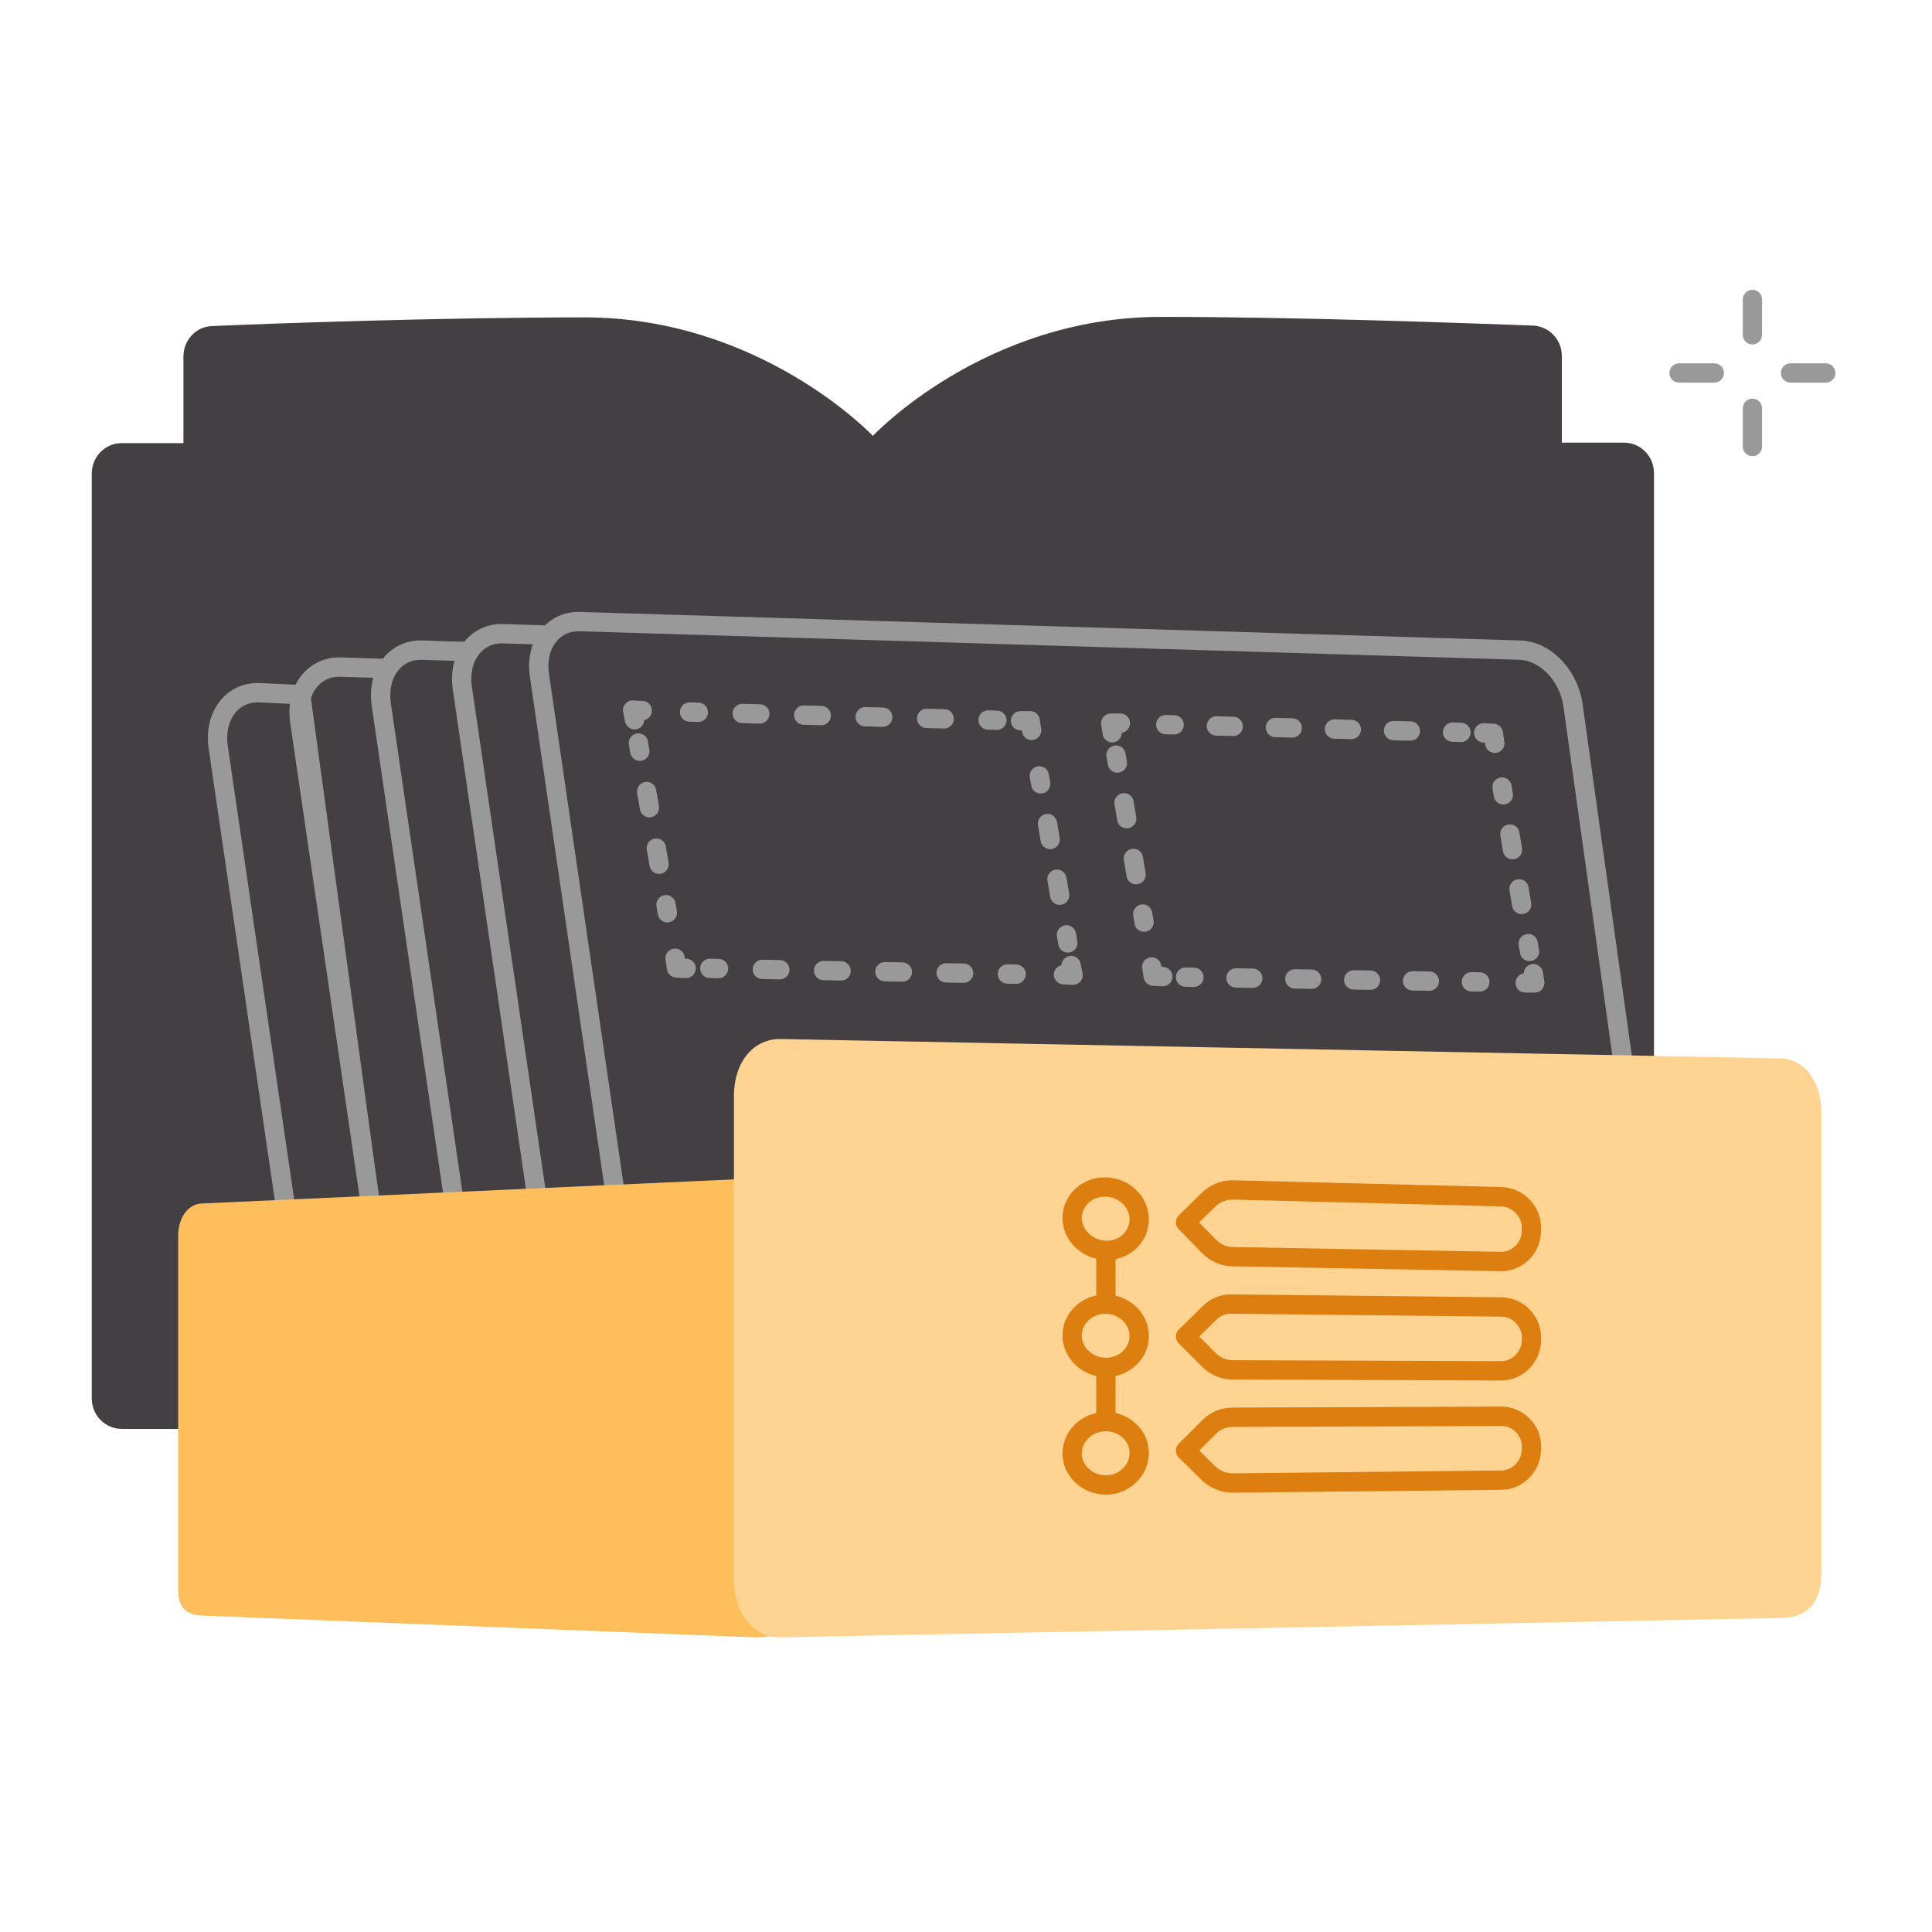
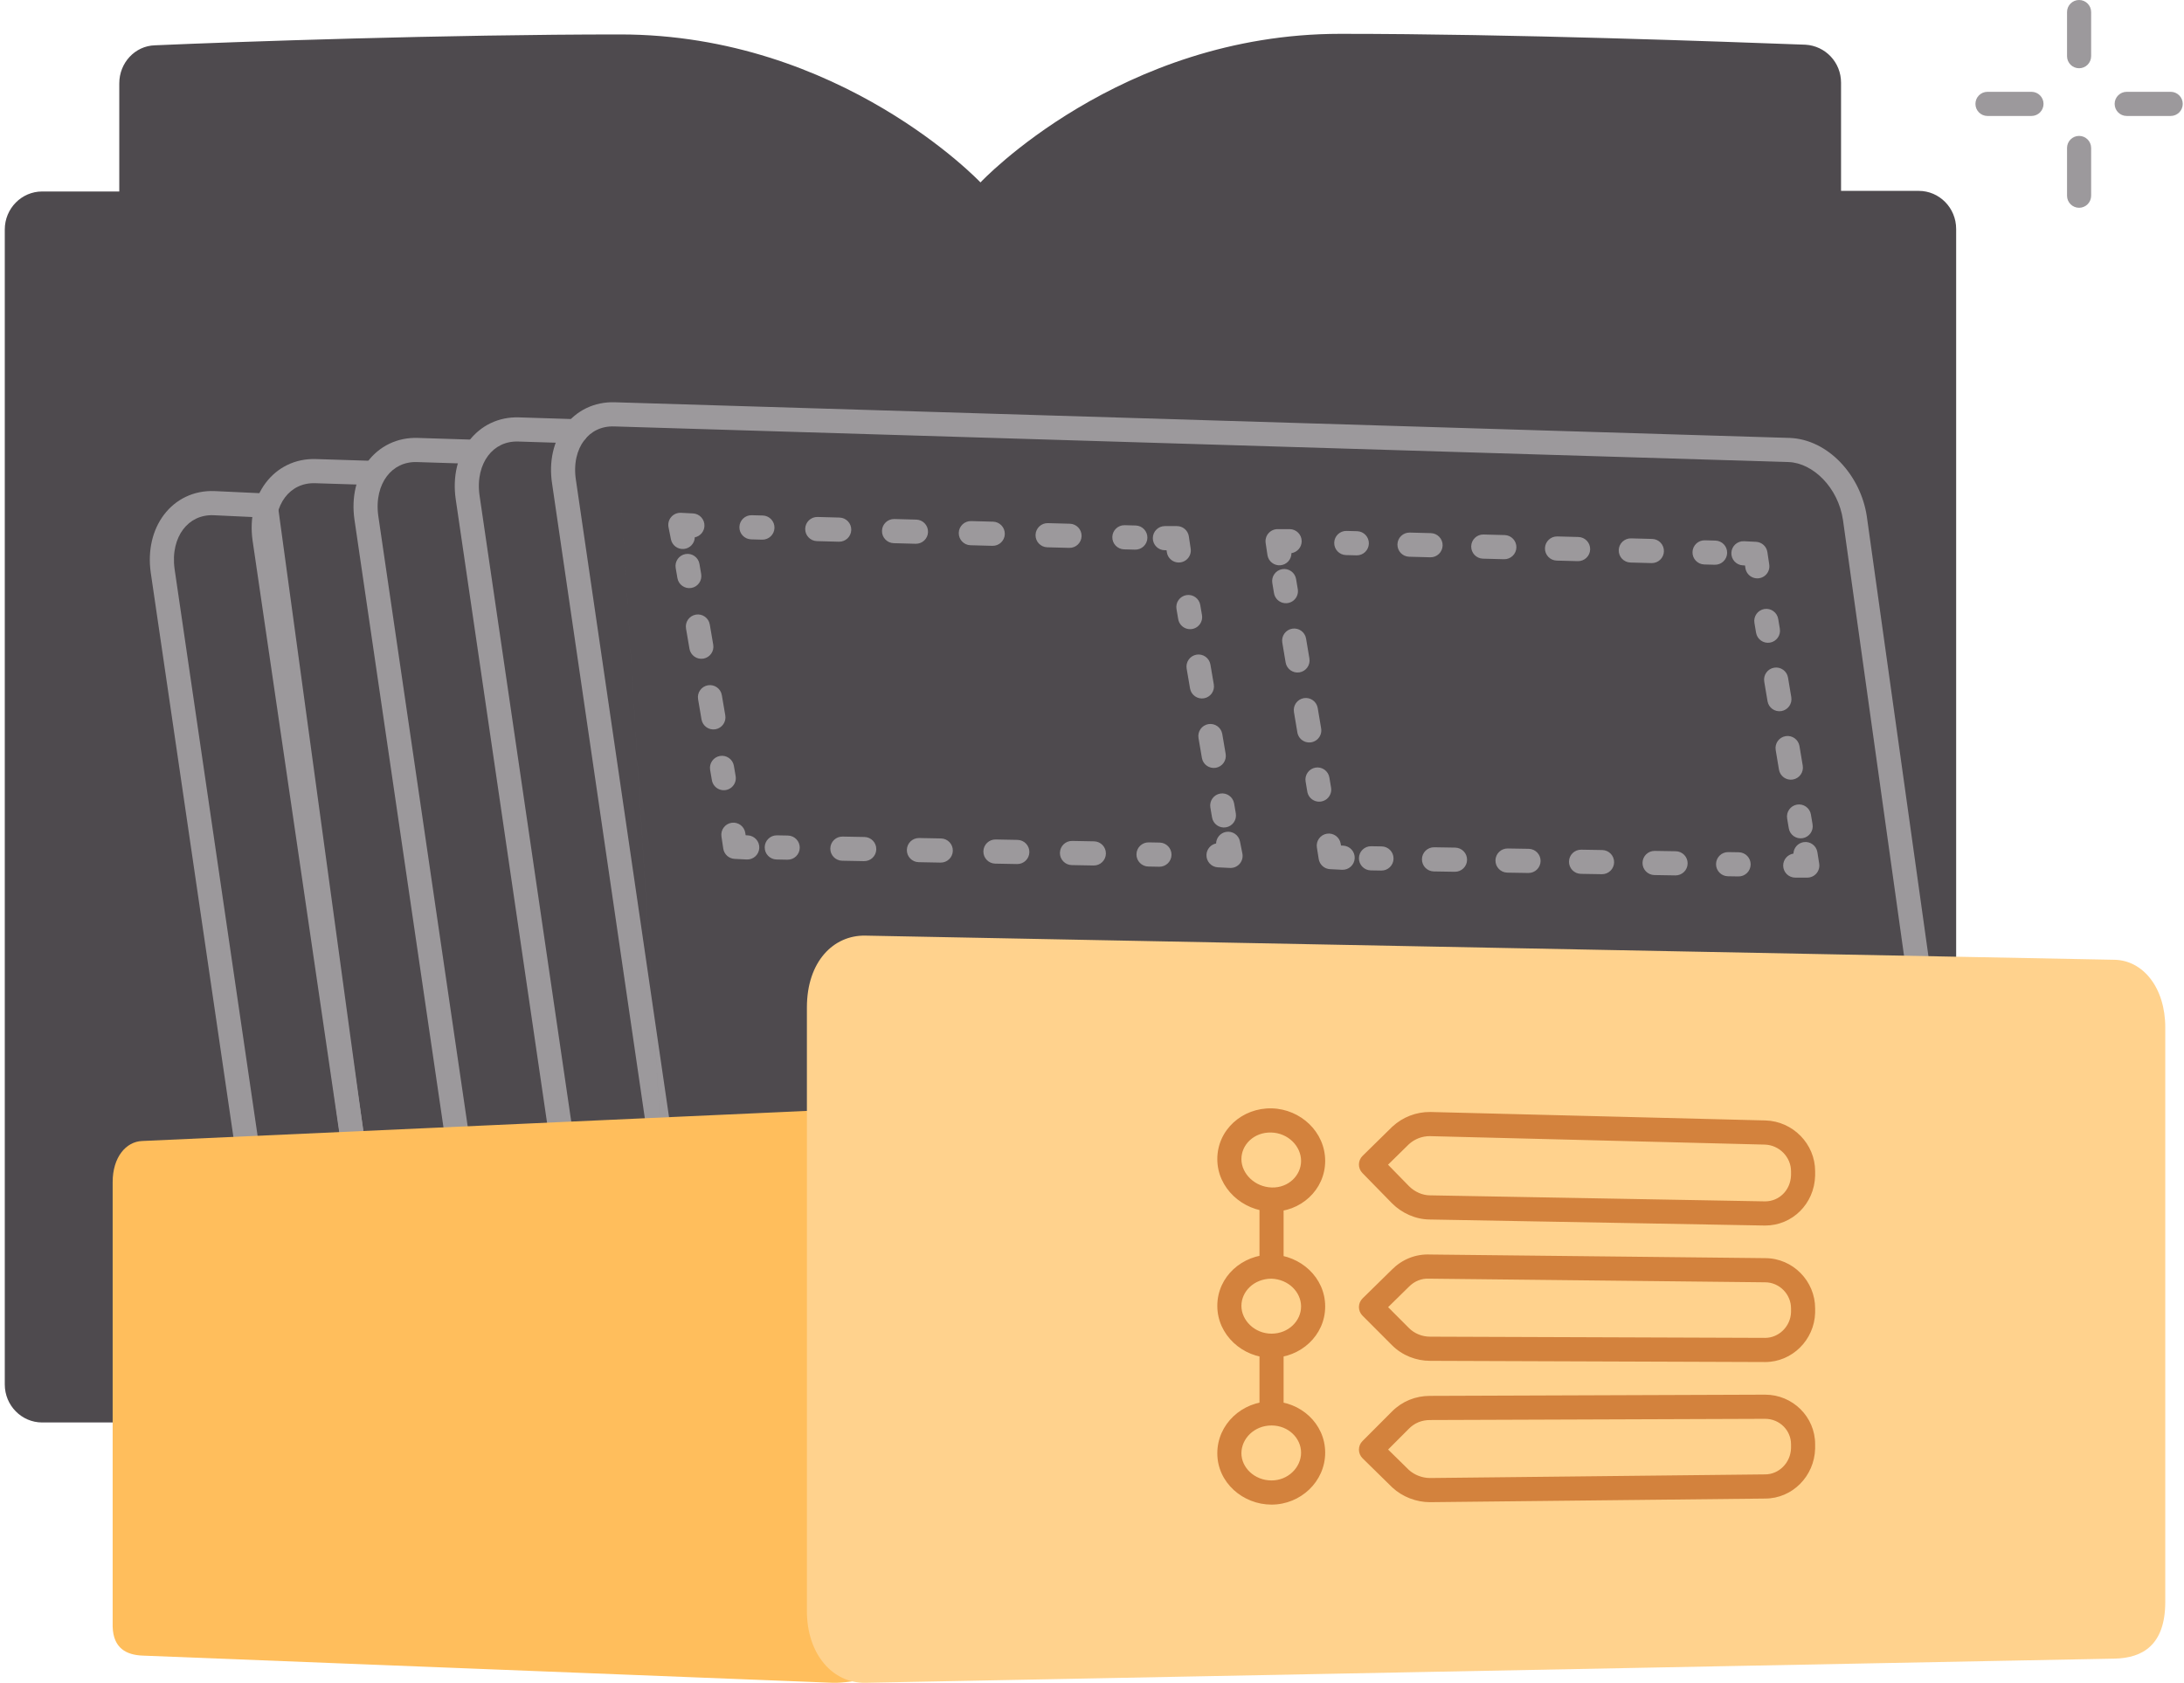
- <svg xmlns="http://www.w3.org/2000/svg" width="400" height="400" fill="none" viewBox="0 0 400 400">
-   <path fill="#433F43" d="M323.363 91.646V73.721c0-3.405-2.597-6.109-5.894-6.31-13.685-.5-48.346-1.802-77.114-1.802-36.56 0-59.634 24.635-59.634 24.635S157.546 65.71 120.987 65.71c-28.668 0-63.43 1.201-77.115 1.802-3.296.1-5.893 2.904-5.893 6.309v17.925H25.193c-3.396 0-6.193 2.804-6.193 6.31v191.47c0 3.505 2.797 6.309 6.193 6.309H336.25c3.396 0 6.193-2.804 6.193-6.309V97.956c0-3.506-2.797-6.31-6.193-6.31z" />
-   <path fill="#999" fill-rule="evenodd" d="M104.272 129.199h.005l9.481.3a2 2 0 0 1 1.934 2.065 2 2 0 0 1-2.06 1.939l-9.498-.301c-2.137-.076-3.868.822-5.018 2.339-1.168 1.542-1.808 3.839-1.424 6.591l.001.005 19.778 135.087c.785 5.514 5.391 9.697 9.809 9.697a2 2 0 0 1 1.998 2.002 2 2 0 0 1-1.998 2.003c-6.768 0-12.75-6.029-13.764-13.131l-.001-.005-19.779-135.095c-.512-3.654.295-7.064 2.198-9.576 1.922-2.537 4.883-4.043 8.338-3.92" clip-rule="evenodd" />
-   <path fill="#999" fill-rule="evenodd" d="M87.491 132.606h.005l9.48.3a2 2 0 0 1 1.935 2.065 2 2 0 0 1-2.06 1.939l-9.498-.301c-2.137-.077-3.868.821-5.018 2.339-1.168 1.542-1.808 3.838-1.424 6.59l.001.006 19.778 135.087c.785 5.513 5.391 9.696 9.809 9.696a2 2 0 0 1 1.998 2.003 2 2 0 0 1-1.998 2.003c-6.768 0-12.75-6.029-13.764-13.131v-.005l-19.78-135.095c-.512-3.654.295-7.064 2.198-9.576 1.922-2.538 4.883-4.043 8.338-3.92" clip-rule="evenodd" />
-   <path fill="#999" fill-rule="evenodd" d="m70.61 136.11.004.001 9.48.3a2 2 0 0 1 1.935 2.065 2 2 0 0 1-2.06 1.938l-9.498-.3c-2.137-.077-3.868.821-5.018 2.339-1.168 1.542-1.809 3.838-1.424 6.59l.001.006 19.778 135.087c.785 5.513 5.39 9.696 9.809 9.696a2 2 0 0 1 1.998 2.003 2 2 0 0 1-1.998 2.003c-6.768 0-12.75-6.029-13.764-13.132v-.004l-19.78-135.095c-.512-3.654.295-7.064 2.198-9.577 1.922-2.537 4.883-4.042 8.338-3.92" clip-rule="evenodd" />
-   <path fill="#999" fill-rule="evenodd" d="m120.154 126.695.005.001 194.674 5.908h.016c6.396.247 11.787 6.223 12.788 13.025l.002.014 18.077 129.064.002.012c1.014 6.818-2.989 13.203-9.669 13.203H143.063c-6.671 0-12.65-6.031-13.664-13.029m-.001-.002-19.674-134.669-.002-.01c-.568-3.656.211-7.072 2.103-9.59 1.911-2.544 4.876-4.049 8.329-3.927m-5.138 6.336c-1.153 1.535-1.773 3.824-1.345 6.573l.003.019 19.678 134.69.001.003c.784 5.419 5.393 9.6 9.71 9.6h192.986c3.504 0 6.493-3.421 5.716-8.615l-.003-.019-18.078-129.068-.001-.006c-.799-5.409-4.991-9.442-8.98-9.601h-.007l-194.668-5.908h-.011c-2.139-.077-3.866.822-5.001 2.332M45.39 145.336c1.923-2.538 4.886-4.043 8.343-3.92l.022.001 8.59.401a2 2 0 0 1 1.897 1.816l21.476 157.323a2.006 2.006 0 0 1-1.99 2.187c-6.768 0-19.742-6.03-20.756-13.132v-.004l-19.78-135.095c-.512-3.655.296-7.064 2.198-9.577m1.759 9.013v.006l19.778 135.086c.654 4.588 10.944 8.255 14.58 9.357l-21.084-153.06-6.843-.319c-2.132-.073-3.86.824-5.007 2.339-1.168 1.543-1.81 3.839-1.424 6.591" clip-rule="evenodd" />
-   <path fill="#999" fill-rule="evenodd" d="M238.146 198.22a2 2 0 0 1 2.285 1.666l.046.296.378.018a2 2 0 0 1 1.895 2.101 2 2 0 0 1-2.095 1.9l-1.998-.1a2 2 0 0 1-1.873-1.688l-.3-1.903a2 2 0 0 1 1.662-2.29m-7.412-43.859a2 2 0 0 1 2.301 1.643l.276 1.645a1.997 1.997 0 1 1-3.94.664l-.276-1.645a2 2 0 0 1 1.639-2.307m1.655 9.871a2 2 0 0 1 2.302 1.643l.551 3.291a2 2 0 0 1-1.638 2.307 2 2 0 0 1-2.302-1.643l-.552-3.291a2 2 0 0 1 1.639-2.307m1.932 11.516a2 2 0 0 1 2.301 1.643l.552 3.291a2 2 0 1 1-3.941.664l-.551-3.29a2.003 2.003 0 0 1 1.639-2.308m1.931 11.517a1.997 1.997 0 0 1 2.301 1.643l.276 1.645a1.998 1.998 0 1 1-3.94.664l-.276-1.645a2 2 0 0 1 1.639-2.307m-7.799-38.844a2 2 0 0 1 1.514-.695h1.997a2 2 0 0 1 1.998 2.002 2 2 0 0 1-1.698 1.981 1.998 1.998 0 0 1-3.973.319l-.3-2.002a2 2 0 0 1 .462-1.605m10.903 1.552a2 2 0 0 1 2.049-1.95l1.747.046a2 2 0 0 1 1.945 2.055 2 2 0 0 1-2.049 1.949l-1.747-.045a2 2 0 0 1-1.945-2.055m10.48.275a2 2 0 0 1 2.049-1.95l3.494.092a2 2 0 0 1 1.944 2.054 2 2 0 0 1-2.049 1.95l-3.493-.092a2 2 0 0 1-1.945-2.054m12.226.32a2 2 0 0 1 2.05-1.949l3.493.091a2 2 0 0 1 1.945 2.055 2 2 0 0 1-2.049 1.949l-3.494-.091a2 2 0 0 1-1.945-2.055m12.227.321a2 2 0 0 1 2.049-1.95l3.493.092a2 2 0 0 1 1.945 2.054 2 2 0 0 1-2.049 1.95l-3.493-.092a2 2 0 0 1-1.945-2.054m12.226.32a2 2 0 0 1 2.05-1.95l3.493.092a2 2 0 0 1 1.945 2.054 2 2 0 0 1-2.049 1.95l-3.494-.091a2 2 0 0 1-1.945-2.055m12.227.321a2 2 0 0 1 2.049-1.95l1.747.046a2 2 0 0 1 1.945 2.054 2 2 0 0 1-2.05 1.95l-1.746-.046a2 2 0 0 1-1.945-2.054m6.443.101a2 2 0 0 1 2.095-1.9l1.998.1a2 2 0 0 1 1.876 1.703l.3 2.003a1.999 1.999 0 1 1-3.952.594l-.057-.381-.364-.019a2 2 0 0 1-1.896-2.1m5.461 9.339a2 2 0 0 1 2.301 1.644l.271 1.622a2 2 0 0 1-1.64 2.306 2 2 0 0 1-2.301-1.644l-.271-1.621a2.003 2.003 0 0 1 1.64-2.307m1.627 9.728a2 2 0 0 1 2.301 1.644l.542 3.243a2.003 2.003 0 0 1-1.64 2.307 2 2 0 0 1-2.301-1.645l-.542-3.242a2.003 2.003 0 0 1 1.64-2.307m1.898 11.35a2 2 0 0 1 2.301 1.644l.542 3.242a2.003 2.003 0 0 1-1.64 2.307 2 2 0 0 1-2.301-1.644l-.542-3.243a2 2 0 0 1 1.64-2.306m1.898 11.349a1.997 1.997 0 0 1 2.3 1.644l.272 1.621a1.998 1.998 0 1 1-3.941.663l-.271-1.622a2 2 0 0 1 1.64-2.306m1.088 6.223a2 2 0 0 1 2.285 1.666l.3 1.903a2.005 2.005 0 0 1-1.973 2.315h-1.998a2 2 0 0 1-1.998-2.003c0-1.004.737-1.836 1.699-1.981a2 2 0 0 1 1.685-1.9m-73.705 2.65a2 2 0 0 1 2.03-1.97l1.741.029a2 2 0 0 1 1.965 2.035 2 2 0 0 1-2.031 1.97l-1.741-.029a2 2 0 0 1-1.964-2.035m10.445.171a2 2 0 0 1 2.031-1.969l3.481.057a2 2 0 0 1 1.965 2.035 2 2 0 0 1-2.03 1.97l-3.482-.057a2 2 0 0 1-1.965-2.036m12.187.201a2 2 0 0 1 2.03-1.97l3.482.057a2 2 0 0 1 1.965 2.036 2 2 0 0 1-2.031 1.969l-3.481-.057a2 2 0 0 1-1.965-2.035m12.186.2a2 2 0 0 1 2.031-1.97l3.481.058a2 2 0 0 1 1.965 2.035 2 2 0 0 1-2.03 1.97l-3.482-.058a2 2 0 0 1-1.965-2.035m12.187.2a2 2 0 0 1 2.03-1.969l3.482.057a2 2 0 0 1 1.965 2.035 2 2 0 0 1-2.031 1.97l-3.481-.057a2 2 0 0 1-1.965-2.036m12.186.201a2 2 0 0 1 2.031-1.97l1.74.028a2 2 0 0 1 1.965 2.036 2 2 0 0 1-2.03 1.97l-1.741-.029a2 2 0 0 1-1.965-2.035m-163.173-6.83a2 2 0 0 1 2.272 1.684l.057.381.364.019a2 2 0 0 1 1.896 2.1 2 2 0 0 1-2.095 1.9l-1.998-.1a2 2 0 0 1-1.876-1.703l-.3-2.003a2.003 2.003 0 0 1 1.68-2.278m-7.633-44.556a2 2 0 0 1 2.306 1.637l.285 1.673a1.998 1.998 0 1 1-3.938.675l-.286-1.673a2.003 2.003 0 0 1 1.633-2.312m1.712 10.043a2 2 0 0 1 2.306 1.636l.571 3.348a2.003 2.003 0 0 1-1.633 2.312 2 2 0 0 1-2.305-1.637l-.571-3.348a2 2 0 0 1 1.632-2.311m1.998 11.716a2 2 0 0 1 2.306 1.637l.571 3.347a1.998 1.998 0 1 1-3.939.675l-.57-3.347a2.003 2.003 0 0 1 1.632-2.312m1.998 11.717a2 2 0 0 1 2.306 1.636l.285 1.674a2.003 2.003 0 0 1-1.632 2.312 2 2 0 0 1-2.306-1.637l-.286-1.674a2 2 0 0 1 1.633-2.311m-8.082-39.62a2 2 0 0 1 1.612-.692l1.998.1a2 2 0 0 1 1.896 2.101 2 2 0 0 1-1.597 1.862 1.998 1.998 0 0 1-3.956.333l-.399-2.003a2 2 0 0 1 .446-1.701m11.302 1.654a2 2 0 0 1 2.051-1.949l1.817.049a2 2 0 0 1 1.944 2.055 2 2 0 0 1-2.05 1.949l-1.818-.049a2 2 0 0 1-1.944-2.055m10.908.292a2 2 0 0 1 2.05-1.949l3.636.097c1.103.03 1.974.95 1.944 2.056a2 2 0 0 1-2.05 1.949l-3.636-.098a2 2 0 0 1-1.944-2.055m12.726.34a2 2 0 0 1 2.05-1.948l3.636.097a2 2 0 0 1 1.944 2.055 2 2 0 0 1-2.05 1.949l-3.636-.097a2 2 0 0 1-1.944-2.056m12.726.341a2 2 0 0 1 2.05-1.949l3.636.097c1.103.03 1.973.95 1.944 2.056a2 2 0 0 1-2.05 1.949l-3.636-.098a2 2 0 0 1-1.944-2.055m12.726.34a2 2 0 0 1 2.05-1.949l3.636.098a2 2 0 0 1 1.944 2.055 2 2 0 0 1-2.051 1.949l-3.635-.097a2 2 0 0 1-1.944-2.056m12.726.341a2 2 0 0 1 2.05-1.949l1.818.049a2 2 0 0 1 1.944 2.055 2 2 0 0 1-2.051 1.949l-1.818-.049a2 2 0 0 1-1.943-2.055m6.712.204a2 2 0 0 1 1.998-2.003h1.998c.989 0 1.829.725 1.975 1.705l.3 2.003a2 2 0 0 1-1.679 2.278 2 2 0 0 1-2.272-1.684l-.045-.297h-.277a2 2 0 0 1-1.998-2.002m5.557 9.443a2 2 0 0 1 2.306 1.637l.28 1.645a2.003 2.003 0 0 1-1.632 2.312 2 2 0 0 1-2.306-1.637l-.281-1.645a2.003 2.003 0 0 1 1.633-2.312m1.684 9.871a2 2 0 0 1 2.305 1.637l.562 3.29a2.003 2.003 0 0 1-1.633 2.312 2 2 0 0 1-2.306-1.637l-.561-3.29a2.003 2.003 0 0 1 1.633-2.312m1.964 11.517a2 2 0 0 1 2.306 1.636l.561 3.29a1.998 1.998 0 1 1-3.938.676l-.561-3.291a2 2 0 0 1 1.632-2.311m1.965 11.516a1.997 1.997 0 0 1 2.305 1.636l.281 1.646a1.998 1.998 0 1 1-3.938.675l-.281-1.645a2 2 0 0 1 1.633-2.312m.924 6.36a2 2 0 0 1 2.351 1.571l.4 2.003a2 2 0 0 1-.447 1.701 2 2 0 0 1-1.612.692l-1.998-.1a2.004 2.004 0 0 1-.299-3.963 2 2 0 0 1 1.605-1.904m-76.423 2.525a2 2 0 0 1 2.036-1.964l1.812.034a2 2 0 0 1 1.959 2.04 2 2 0 0 1-2.035 1.965l-1.812-.034a2 2 0 0 1-1.96-2.041m10.874.206a2 2 0 0 1 2.035-1.964l3.625.068a2 2 0 0 1 1.959 2.041 2 2 0 0 1-2.035 1.964l-3.624-.068a2 2 0 0 1-1.96-2.041m12.686.241a2 2 0 0 1 2.035-1.965l3.625.069a2 2 0 0 1 1.959 2.04 2 2 0 0 1-2.035 1.965l-3.624-.069a2 2 0 0 1-1.96-2.04m12.686.24a2 2 0 0 1 2.035-1.965l3.625.069a2 2 0 0 1 1.959 2.04 2 2 0 0 1-2.035 1.965l-3.624-.069a2 2 0 0 1-1.96-2.04m12.686.24a2 2 0 0 1 2.035-1.964l3.625.068a2 2 0 0 1 1.959 2.041 2 2 0 0 1-2.035 1.964l-3.625-.068a2 2 0 0 1-1.959-2.041m12.686.241a2 2 0 0 1 2.035-1.965l1.812.034a2 2 0 0 1 1.96 2.041 2 2 0 0 1-2.035 1.964l-1.813-.034a2 2 0 0 1-1.959-2.04" clip-rule="evenodd" />
-   <path fill="#FFBE5C" d="m41.875 334.489 114.373 4.506c3.097.1 10.589-1.402 10.589-3.204v-88.826c0-1.903-2.498-3.304-5.594-3.204l-119.468 5.407c-2.697.1-4.894 2.704-4.894 6.81v73.704c.1 3.605 2.297 4.707 4.994 4.807" />
-   <path fill="#FFD493" d="m368.712 334.988-207.07 4.006c-5.394.1-9.69-4.707-9.69-11.917V227.036c0-7.611 4.396-12.017 9.69-11.917l207.07 4.006c4.695.1 8.391 4.606 8.391 11.216v95.234c0 7.21-3.796 9.313-8.391 9.413" />
-   <g fill-rule="evenodd" clip-rule="evenodd">
-     <path fill="#DD7E10" d="M228.968 250.367a2 2 0 0 1 1.997 2.003v48.068a2 2 0 0 1-1.997 2.003 2 2 0 0 1-1.998-2.003V252.37a2 2 0 0 1 1.998-2.003" />
-     <path fill="#FFD493" d="M228.968 258.879c3.795.1 6.892-2.804 6.892-6.409s-3.097-6.609-6.892-6.709c-3.896-.1-6.993 2.804-6.993 6.409s3.197 6.609 6.993 6.709m0 24.235c3.795 0 6.892-2.905 6.892-6.51s-3.097-6.509-6.892-6.609c-3.896 0-6.993 2.904-6.993 6.509s3.197 6.61 6.993 6.61m6.892 17.726c0 3.605-3.097 6.609-6.892 6.609s-6.993-2.904-6.993-6.509 3.097-6.609 6.993-6.609c3.795 0 6.892 2.904 6.892 6.509m19.378-40.659 55.539 1.002c3.396 0 6.193-2.704 6.293-6.309v-.701c0-3.405-2.797-6.309-6.293-6.409l-55.539-1.402a7.13 7.13 0 0 0-4.894 1.902l-4.895 4.807 4.895 5.007c1.298 1.302 3.096 2.103 4.894 2.103m55.539 23.632-55.539-.2c-1.798 0-3.596-.701-4.894-2.003l-4.895-4.907 4.895-4.807c1.298-1.302 2.997-2.003 4.894-1.903l55.539.601c3.496 0 6.293 2.904 6.293 6.309v.701c-.1 3.405-2.897 6.209-6.293 6.209m-55.539 23.234 55.539-.6c3.396 0 6.193-2.804 6.293-6.309v-.701c0-3.405-2.797-6.209-6.293-6.209l-55.539.2c-1.897 0-3.596.701-4.894 2.003l-4.895 4.907 4.895 4.807c1.298 1.201 3.096 1.902 4.894 1.902" />
-     <path fill="#DD7E10" d="M228.916 247.763c-2.882-.074-4.943 2.035-4.943 4.407 0 2.38 2.189 4.632 5.047 4.707 2.762.073 4.842-2.016 4.842-4.407 0-2.415-2.126-4.632-4.946-4.707m-8.938 4.407c0-4.838 4.132-8.537 9.041-8.411h.001c4.771.126 8.838 3.916 8.838 8.711 0 4.82-4.113 8.539-8.943 8.412-4.733-.125-8.937-3.881-8.937-8.712m31.741-2.452-3.444 3.382 3.488 3.569c.956.955 2.255 1.509 3.475 1.509l.036.001 55.519 1.001c2.269-.009 4.196-1.804 4.279-4.336v-.671c0-2.308-1.922-4.336-4.349-4.407h-.003l-55.505-1.401a5.12 5.12 0 0 0-3.496 1.353m-2.73-2.925a9.12 9.12 0 0 1 6.3-2.433l55.545 1.402c4.564.13 8.234 3.909 8.234 8.411v.701l-.001.055c-.129 4.658-3.781 8.257-8.29 8.257l-.036-.001-55.522-1.001c-2.365-.006-4.652-1.049-6.288-2.689l-.014-.015-4.895-5.007a2.005 2.005 0 0 1 .029-2.832l4.895-4.807zm6.31 21.198 55.478.6h.011c4.615.007 8.28 3.826 8.28 8.312v.701l-.001.035v.024c-.131 4.453-3.779 8.153-8.29 8.153h-.007l-55.532-.2h-.004c-2.298-.002-4.611-.894-6.303-2.59l-4.894-4.907a2 2 0 0 1-.585-1.426 2 2 0 0 1 .599-1.421l4.888-4.8c1.67-1.67 3.893-2.599 6.36-2.481m-.166 4.003c-1.306-.069-2.46.4-3.376 1.318l-.015.015-3.453 3.391 3.468 3.476c.904.906 2.185 1.416 3.481 1.416h.008l55.531.2h.004c2.271-.002 4.208-1.895 4.291-4.238v-.669c0-2.319-1.923-4.306-4.295-4.306h-.022l-55.538-.601zm-26.192.004c-2.916.013-4.968 2.148-4.968 4.506 0 2.387 2.186 4.607 4.995 4.607s4.894-2.122 4.894-4.507c0-2.37-2.074-4.518-4.921-4.606m-8.963 4.506c0-4.844 4.128-8.512 8.99-8.512l.052.001c4.731.125 8.838 3.779 8.838 8.611 0 4.827-4.11 8.513-8.89 8.513-4.784 0-8.99-3.789-8.99-8.613m90.799 14.721c4.579 0 8.291 3.68 8.291 8.212v.701l-.001.057c-.129 4.531-3.754 8.248-8.279 8.254h-.011l-55.517.601h-.022c-2.292 0-4.576-.885-6.249-2.433l-.043-.041-4.895-4.807a2 2 0 0 1-.599-1.421 2 2 0 0 1 .585-1.426l4.894-4.907c1.681-1.685 3.89-2.589 6.303-2.59h.004zm.004 4.006h-.004l-55.531.2h-.008c-1.38 0-2.566.499-3.481 1.416l-3.468 3.476 3.43 3.368c.921.843 2.219 1.351 3.51 1.354h.009l55.517-.601h.022c2.254 0 4.212-1.875 4.295-4.337v-.67c0-2.277-1.88-4.204-4.291-4.206m-90.803 5.709c0-4.806 4.087-8.612 8.99-8.612 4.78 0 8.89 3.686 8.89 8.512 0 4.788-4.069 8.612-8.89 8.612-4.743 0-8.99-3.65-8.99-8.512m8.99-4.606c-2.89 0-4.995 2.202-4.995 4.606 0 2.348 2.145 4.507 4.995 4.507 2.77 0 4.894-2.184 4.894-4.607 0-2.384-2.084-4.506-4.894-4.506" />
-   </g>
-   <path fill="#999" fill-rule="evenodd" d="M362.819 60a2 2 0 0 1 1.998 2.003v7.31a2 2 0 0 1-1.998 2.003 2 2 0 0 1-1.998-2.003v-7.31A2 2 0 0 1 362.819 60m-17.181 17.224a2 2 0 0 1 1.998-2.002h7.292a2 2 0 0 1 1.998 2.002 2 2 0 0 1-1.998 2.003h-7.292a2 2 0 0 1-1.998-2.003m23.075 0a2 2 0 0 1 1.997-2.002h7.292A2 2 0 0 1 380 77.224a2 2 0 0 1-1.998 2.003h-7.292a2 2 0 0 1-1.997-2.003m-5.894 5.308a2 2 0 0 1 1.998 2.003v7.91a2 2 0 0 1-1.998 2.004 2 2 0 0 1-1.998-2.003v-7.911a2 2 0 0 1 1.998-2.003" clip-rule="evenodd" />
+ <svg xmlns="http://www.w3.org/2000/svg" width="362" height="279" fill="none" viewBox="0 0 362 279">
+   <path fill="#4E4A4E" d="M305.155 31.646V13.721c0-3.405-2.597-6.109-5.894-6.31-13.685-.5-48.346-1.802-77.114-1.802-36.56 0-59.634 24.635-59.634 24.635S139.338 5.71 102.779 5.71c-28.668 0-63.43 1.201-77.115 1.802-3.296.1-5.893 2.904-5.893 6.309v17.925H6.985c-3.396 0-6.193 2.804-6.193 6.31v191.47c0 3.505 2.797 6.309 6.193 6.309H318.04c3.397 0 6.194-2.804 6.194-6.309V37.956c0-3.506-2.797-6.31-6.194-6.31z" />
+   <path fill="#9C999C" fill-rule="evenodd" d="M86.064 69.2h.005l9.48.3a2 2 0 0 1 1.935 2.065 2 2 0 0 1-2.06 1.938l-9.498-.3c-2.137-.077-3.868.821-5.018 2.339-1.168 1.542-1.808 3.838-1.424 6.59l.001.006 19.778 135.086c.785 5.514 5.391 9.697 9.809 9.697a2 2 0 0 1 1.998 2.003 2 2 0 0 1-1.998 2.003c-6.768 0-12.75-6.029-13.764-13.132v-.004L75.527 82.696c-.512-3.655.295-7.064 2.198-9.577 1.922-2.537 4.883-4.042 8.338-3.92" clip-rule="evenodd" />
+   <path fill="#9C999C" fill-rule="evenodd" d="M69.283 72.606h.005l9.48.3a2 2 0 0 1 1.935 2.065 2 2 0 0 1-2.06 1.938l-9.498-.3c-2.137-.077-3.868.821-5.018 2.339-1.168 1.542-1.808 3.838-1.424 6.59l.001.006 19.778 135.087c.785 5.513 5.39 9.696 9.809 9.696a2 2 0 0 1 1.998 2.003 2 2 0 0 1-1.998 2.003c-6.768 0-12.75-6.029-13.764-13.131v-.005L58.746 86.102c-.512-3.654.295-7.064 2.198-9.576 1.922-2.538 4.883-4.043 8.338-3.92" clip-rule="evenodd" />
+   <path fill="#9C999C" fill-rule="evenodd" d="M52.401 76.11h.005l9.48.3a2 2 0 0 1 1.935 2.066 2 2 0 0 1-2.06 1.938l-9.498-.3c-2.137-.077-3.868.821-5.018 2.339-1.168 1.542-1.808 3.838-1.424 6.59l.001.006L65.6 224.136c.785 5.513 5.39 9.696 9.809 9.696a2 2 0 0 1 1.997 2.003 2 2 0 0 1-1.997 2.003c-6.768 0-12.75-6.029-13.764-13.132v-.004L41.864 89.607c-.512-3.654.295-7.064 2.198-9.577 1.922-2.537 4.883-4.042 8.338-3.92" clip-rule="evenodd" />
+   <path fill="#9C999C" fill-rule="evenodd" d="M101.946 66.695h.005l194.674 5.909h.016c6.396.247 11.787 6.223 12.788 13.025l.002.014 18.077 129.064.002.012c1.014 6.818-2.989 13.203-9.669 13.203H124.855c-6.671 0-12.65-6.031-13.664-13.029m-.001-.002L91.516 80.222l-.002-.01c-.568-3.656.21-7.072 2.103-9.59 1.91-2.544 4.876-4.049 8.329-3.927m-5.138 6.336c-1.153 1.535-1.773 3.824-1.345 6.573l.003.019 19.678 134.69.001.003c.784 5.419 5.393 9.6 9.71 9.6h192.986c3.504 0 6.493-3.421 5.716-8.615l-.003-.019-18.078-129.068-.001-.006c-.799-5.41-4.991-9.442-8.98-9.6l-.007-.001-194.668-5.908h-.011c-2.139-.077-3.866.822-5 2.332M27.182 85.336c1.923-2.538 4.886-4.043 8.343-3.92l.022.001 8.59.4a2 2 0 0 1 1.896 1.817L67.51 240.957a2.006 2.006 0 0 1-1.99 2.187c-6.768 0-19.742-6.03-20.756-13.132v-.004L24.983 94.913c-.512-3.655.296-7.064 2.198-9.577m1.759 9.013v.006L48.72 229.44c.654 4.588 10.944 8.255 14.58 9.357L42.214 85.738l-6.843-.319c-2.132-.073-3.86.824-5.007 2.34-1.168 1.542-1.81 3.838-1.424 6.59" clip-rule="evenodd" />
+   <path fill="#9C999C" fill-rule="evenodd" d="M219.938 138.22a2 2 0 0 1 2.285 1.666l.046.296.378.019a2 2 0 0 1 1.895 2.1 2 2 0 0 1-2.095 1.901l-1.998-.101a2 2 0 0 1-1.873-1.688l-.3-1.902a2.003 2.003 0 0 1 1.662-2.291m-7.412-43.859a2 2 0 0 1 2.301 1.643l.276 1.645a1.998 1.998 0 1 1-3.94.664l-.276-1.645a2 2 0 0 1 1.639-2.307m1.655 9.871a2 2 0 0 1 2.302 1.643l.551 3.291a2 2 0 0 1-1.638 2.307 2 2 0 0 1-2.302-1.643l-.552-3.291a2 2 0 0 1 1.639-2.307m1.932 11.516a2 2 0 0 1 2.301 1.643l.552 3.291a2 2 0 1 1-3.941.664l-.551-3.29a2.003 2.003 0 0 1 1.639-2.308m1.931 11.517a1.997 1.997 0 0 1 2.301 1.643l.276 1.645a1.998 1.998 0 1 1-3.94.664l-.276-1.645a2 2 0 0 1 1.639-2.307m-7.799-38.843a2 2 0 0 1 1.514-.696h1.997a2 2 0 0 1 1.998 2.002 2 2 0 0 1-1.698 1.98 1.998 1.998 0 0 1-3.973.32l-.3-2.003a2 2 0 0 1 .462-1.604m10.903 1.552a2 2 0 0 1 2.049-1.95l1.747.046a2 2 0 0 1 1.945 2.054 2 2 0 0 1-2.049 1.95l-1.747-.046a2 2 0 0 1-1.945-2.054m10.48.275a2 2 0 0 1 2.049-1.95l3.494.091a2 2 0 0 1 1.944 2.055 2 2 0 0 1-2.049 1.95l-3.493-.092a2 2 0 0 1-1.945-2.054m12.226.32a2 2 0 0 1 2.05-1.95l3.493.092a2 2 0 0 1 1.945 2.054 2 2 0 0 1-2.049 1.95l-3.494-.091a2 2 0 0 1-1.945-2.055m12.227.32a2 2 0 0 1 2.049-1.95l3.493.092a2 2 0 0 1 1.945 2.055 2 2 0 0 1-2.049 1.95l-3.493-.092a2 2 0 0 1-1.945-2.055m12.226.321a2 2 0 0 1 2.05-1.95l3.493.092a2 2 0 0 1 1.945 2.054 2 2 0 0 1-2.05 1.95l-3.493-.092a2 2 0 0 1-1.945-2.054m12.227.32a2 2 0 0 1 2.049-1.95l1.747.046a2 2 0 0 1 1.945 2.055 2 2 0 0 1-2.05 1.95l-1.746-.046a2 2 0 0 1-1.945-2.055m6.443.102a2 2 0 0 1 2.095-1.9l1.998.1a2 2 0 0 1 1.876 1.703l.3 2.003a1.999 1.999 0 1 1-3.952.594l-.057-.381-.364-.018a2 2 0 0 1-1.896-2.1m5.461 9.338a2 2 0 0 1 2.301 1.644l.271 1.622a2 2 0 0 1-1.64 2.306 2 2 0 0 1-2.301-1.644l-.271-1.621a2.003 2.003 0 0 1 1.64-2.307m1.627 9.728a2 2 0 0 1 2.301 1.644l.542 3.243a2.003 2.003 0 0 1-1.64 2.307 2 2 0 0 1-2.301-1.645l-.542-3.242a2.003 2.003 0 0 1 1.64-2.307m1.898 11.35a2 2 0 0 1 2.301 1.644l.542 3.242a2.003 2.003 0 0 1-1.64 2.307 2 2 0 0 1-2.301-1.644l-.542-3.243a2 2 0 0 1 1.64-2.306m1.898 11.349a1.997 1.997 0 0 1 2.3 1.644l.272 1.621a1.998 1.998 0 1 1-3.941.663l-.271-1.622a2 2 0 0 1 1.64-2.306m1.088 6.224a2 2 0 0 1 2.285 1.665l.3 1.903a2 2 0 0 1-.455 1.614 2 2 0 0 1-1.518.701h-1.998a2 2 0 0 1-1.998-2.002 2 2 0 0 1 1.699-1.981 2 2 0 0 1 1.685-1.9m-73.705 2.649a2 2 0 0 1 2.03-1.97l1.741.029a2 2 0 0 1 1.965 2.035 2 2 0 0 1-2.031 1.97l-1.741-.029a2 2 0 0 1-1.964-2.035m10.445.171a2 2 0 0 1 2.031-1.969l3.481.057a2 2 0 0 1 1.965 2.035 2 2 0 0 1-2.03 1.97l-3.482-.057a2 2 0 0 1-1.965-2.036m12.187.201a2 2 0 0 1 2.03-1.97l3.482.057a2 2 0 0 1 1.965 2.036 2 2 0 0 1-2.031 1.969l-3.481-.057a2 2 0 0 1-1.965-2.035m12.186.2a2 2 0 0 1 2.031-1.97l3.481.058a2 2 0 0 1 1.965 2.035 2 2 0 0 1-2.03 1.97l-3.482-.058a2 2 0 0 1-1.965-2.035m12.187.2a2 2 0 0 1 2.03-1.969l3.482.057a2 2 0 0 1 1.965 2.035 2 2 0 0 1-2.031 1.97l-3.481-.057a2 2 0 0 1-1.965-2.036m12.186.201a2 2 0 0 1 2.031-1.97l1.74.028a2 2 0 0 1 1.965 2.036 2 2 0 0 1-2.03 1.97l-1.741-.029a2 2 0 0 1-1.965-2.035m-163.173-6.83a2 2 0 0 1 2.272 1.684l.057.381.364.018a2 2 0 0 1 1.896 2.101 2 2 0 0 1-2.095 1.9l-1.998-.1a2 2 0 0 1-1.876-1.703l-.3-2.003a2.003 2.003 0 0 1 1.68-2.278m-7.633-44.556a2 2 0 0 1 2.306 1.637l.285 1.674a2 2 0 0 1-1.632 2.311 2 2 0 0 1-2.306-1.636l-.286-1.674a2.003 2.003 0 0 1 1.633-2.312m1.712 10.043a2 2 0 0 1 2.306 1.637l.571 3.347a2.003 2.003 0 0 1-1.633 2.312 2 2 0 0 1-2.305-1.637l-.571-3.348a2 2 0 0 1 1.632-2.311m1.998 11.716a2 2 0 0 1 2.306 1.637l.571 3.348a1.998 1.998 0 1 1-3.939.675l-.57-3.348a2.003 2.003 0 0 1 1.632-2.312m1.998 11.717a2 2 0 0 1 2.306 1.637l.285 1.673a1.998 1.998 0 1 1-3.938.675l-.286-1.673a2 2 0 0 1 1.633-2.312m-8.082-39.62a2 2 0 0 1 1.612-.692l1.998.1a2 2 0 0 1 1.896 2.1 2 2 0 0 1-1.597 1.864 1.998 1.998 0 0 1-3.956.332l-.399-2.003a2 2 0 0 1 .446-1.7m11.302 1.653a2 2 0 0 1 2.05-1.948l1.818.048a2 2 0 0 1 1.944 2.056 2 2 0 0 1-2.05 1.949l-1.818-.05a2 2 0 0 1-1.944-2.055m10.908.292a2 2 0 0 1 2.05-1.949l3.636.098a2 2 0 0 1 1.944 2.055 2 2 0 0 1-2.05 1.95l-3.636-.098a2 2 0 0 1-1.944-2.056m12.726.34a2 2 0 0 1 2.05-1.948l3.636.097c1.103.03 1.973.95 1.944 2.056a2 2 0 0 1-2.05 1.949l-3.636-.098A2 2 0 0 1 146.191 88m12.726.341a2 2 0 0 1 2.05-1.949l3.636.098c1.103.03 1.973.95 1.944 2.055a2 2 0 0 1-2.05 1.949l-3.636-.097a2 2 0 0 1-1.944-2.056m12.726.34a2 2 0 0 1 2.05-1.948l3.636.097c1.103.03 1.973.95 1.944 2.056a2 2 0 0 1-2.051 1.948l-3.635-.097a2 2 0 0 1-1.944-2.055m12.726.341a2 2 0 0 1 2.05-1.948l1.818.048c1.103.03 1.973.95 1.944 2.056a2 2 0 0 1-2.051 1.948l-1.818-.048a2 2 0 0 1-1.943-2.056m6.712.202a2 2 0 0 1 1.998-2.003h1.998c.989 0 1.829.725 1.975 1.705l.3 2.003a1.998 1.998 0 1 1-3.951.594l-.045-.297h-.277a2 2 0 0 1-1.998-2.002m5.557 9.443a2 2 0 0 1 2.306 1.636l.28 1.645a1.998 1.998 0 1 1-3.938.676l-.281-1.646a2 2 0 0 1 1.633-2.311m1.684 9.871a1.997 1.997 0 0 1 2.305 1.636l.562 3.291a1.998 1.998 0 1 1-3.939.675l-.561-3.29a2 2 0 0 1 1.633-2.312m1.964 11.516a2 2 0 0 1 2.306 1.637l.561 3.29a2.003 2.003 0 0 1-1.632 2.312 2 2 0 0 1-2.306-1.637l-.561-3.29a2 2 0 0 1 1.632-2.312m1.965 11.516a2 2 0 0 1 2.305 1.637l.281 1.645a2.003 2.003 0 0 1-1.632 2.312 2 2 0 0 1-2.306-1.637l-.281-1.645a2.003 2.003 0 0 1 1.633-2.312m.924 6.361a2 2 0 0 1 2.351 1.571l.4 2.003a2 2 0 0 1-.447 1.701 2 2 0 0 1-1.612.692l-1.998-.1a2 2 0 0 1-1.895-2.101 2 2 0 0 1 1.596-1.862 2 2 0 0 1 1.605-1.904m-76.423 2.525a2 2 0 0 1 2.035-1.964l1.813.034a2 2 0 0 1 1.959 2.04 2 2 0 0 1-2.035 1.965l-1.812-.035a2 2 0 0 1-1.96-2.04m10.874.206a2 2 0 0 1 2.035-1.964l3.625.068a2 2 0 0 1 1.959 2.041 2 2 0 0 1-2.035 1.964l-3.624-.068a2 2 0 0 1-1.96-2.041m12.686.241a2 2 0 0 1 2.035-1.965l3.625.069a2 2 0 0 1 1.959 2.04 2 2 0 0 1-2.035 1.965l-3.624-.069a2 2 0 0 1-1.96-2.04m12.686.24a2 2 0 0 1 2.035-1.965l3.625.069a2 2 0 0 1 1.959 2.04 2 2 0 0 1-2.035 1.965l-3.624-.069a2 2 0 0 1-1.96-2.04m12.686.24a2 2 0 0 1 2.035-1.964l3.625.068a2 2 0 0 1 1.959 2.041 2 2 0 0 1-2.035 1.964l-3.625-.068a2 2 0 0 1-1.959-2.041m12.686.241a2 2 0 0 1 2.035-1.965l1.812.034a2 2 0 0 1 1.96 2.041 2 2 0 0 1-2.035 1.964l-1.813-.034a2 2 0 0 1-1.959-2.04" clip-rule="evenodd" />
+   <path fill="#FFBE5C" d="m23.667 274.489 114.373 4.506c3.097.101 10.589-1.402 10.589-3.204v-88.826c0-1.902-2.498-3.304-5.594-3.204l-119.468 5.408c-2.697.1-4.894 2.703-4.894 6.809v73.704c.1 3.605 2.297 4.707 4.994 4.807" />
+   <path fill="#FFD28D" d="m350.504 274.988-207.07 4.006c-5.394.1-9.69-4.707-9.69-11.917V167.036c0-7.611 4.396-12.017 9.69-11.917l207.07 4.006c4.695.1 8.391 4.606 8.391 11.215v95.235c0 7.21-3.796 9.313-8.391 9.413" />
+   <path fill="#D3823D" fill-rule="evenodd" d="M210.76 190.368a2 2 0 0 1 1.997 2.003v48.068a2 2 0 0 1-1.997 2.003 2 2 0 0 1-1.998-2.003v-48.068a2 2 0 0 1 1.998-2.003" clip-rule="evenodd" />
+   <path fill="#FFD28D" fill-rule="evenodd" d="M210.76 198.88c3.795.1 6.892-2.804 6.892-6.409s-3.097-6.61-6.892-6.71c-3.896-.1-6.993 2.804-6.993 6.409s3.197 6.61 6.993 6.71m0 24.234c3.795 0 6.892-2.904 6.892-6.509s-3.097-6.509-6.892-6.609c-3.896 0-6.993 2.904-6.993 6.509s3.197 6.609 6.993 6.609m6.892 17.727c0 3.605-3.097 6.609-6.892 6.609s-6.993-2.904-6.993-6.509 3.097-6.61 6.993-6.61c3.795 0 6.892 2.904 6.892 6.51m19.378-40.659 55.539 1.001c3.396 0 6.193-2.704 6.293-6.309v-.701c0-3.405-2.797-6.309-6.293-6.409l-55.539-1.402a7.12 7.12 0 0 0-4.894 1.903l-4.895 4.807 4.895 5.007c1.298 1.302 3.096 2.103 4.894 2.103m55.539 23.631-55.539-.2c-1.798 0-3.596-.701-4.894-2.003l-4.895-4.907 4.895-4.806c1.298-1.302 2.997-2.003 4.894-1.903l55.539.601c3.496 0 6.293 2.904 6.293 6.309v.701c-.1 3.404-2.897 6.208-6.293 6.208m-55.539 23.235 55.539-.601c3.396 0 6.193-2.804 6.293-6.309v-.701c0-3.405-2.797-6.209-6.293-6.209l-55.539.201c-1.897 0-3.596.701-4.894 2.002l-4.895 4.907 4.895 4.807c1.298 1.202 3.096 1.903 4.894 1.903" clip-rule="evenodd" />
+   <path fill="#D3823D" fill-rule="evenodd" d="M210.708 187.763c-2.882-.073-4.943 2.036-4.943 4.407 0 2.38 2.189 4.632 5.047 4.708 2.762.072 4.842-2.016 4.842-4.407 0-2.415-2.126-4.633-4.946-4.708m-8.938 4.407c0-4.838 4.132-8.537 9.041-8.411h.001c4.771.126 8.838 3.917 8.838 8.712 0 4.819-4.113 8.538-8.943 8.411-4.733-.125-8.937-3.881-8.937-8.712m31.741-2.452-3.444 3.382 3.488 3.569c.956.955 2.255 1.51 3.475 1.51h.036l55.519 1.001c2.269-.008 4.196-1.803 4.279-4.336v-.671c0-2.307-1.922-4.336-4.349-4.407h-.003l-55.505-1.401a5.12 5.12 0 0 0-3.496 1.353m-2.73-2.925a9.12 9.12 0 0 1 6.3-2.433l55.545 1.402c4.564.131 8.234 3.91 8.234 8.411v.701l-.001.056c-.129 4.658-3.781 8.256-8.29 8.256l-.036-.001-55.522-1.001c-2.365-.005-4.652-1.049-6.288-2.689l-.014-.015-4.895-5.007a2.005 2.005 0 0 1 .029-2.832l4.895-4.807zm6.31 21.198 55.478.601h.011c4.615.006 8.28 3.825 8.28 8.311v.701l-.001.036v.023c-.131 4.454-3.779 8.153-8.29 8.153h-.007l-55.532-.2h-.004c-2.298-.001-4.611-.894-6.303-2.59l-4.894-4.907a2.004 2.004 0 0 1 .014-2.847l4.888-4.799c1.67-1.67 3.893-2.599 6.36-2.482m-.166 4.003c-1.306-.069-2.46.4-3.376 1.319l-.015.014-3.453 3.391 3.468 3.476c.904.907 2.185 1.416 3.481 1.416h.008l55.531.2h.004c2.271-.002 4.208-1.895 4.291-4.238v-.669c0-2.319-1.923-4.306-4.295-4.306h-.022l-55.538-.601zm-26.192.004c-2.916.013-4.968 2.148-4.968 4.507 0 2.386 2.186 4.606 4.995 4.606s4.894-2.122 4.894-4.506c0-2.371-2.074-4.519-4.921-4.607m-8.963 4.507c0-4.845 4.128-8.512 8.99-8.512h.052c4.731.125 8.838 3.779 8.838 8.612 0 4.826-4.11 8.512-8.89 8.512-4.784 0-8.99-3.789-8.99-8.612m90.799 14.72c4.579 0 8.291 3.68 8.291 8.212v.701l-.001.057c-.129 4.531-3.754 8.249-8.279 8.255h-.011l-55.517.6-.022.001c-2.292 0-4.576-.886-6.249-2.434l-.043-.041-4.895-4.807a2 2 0 0 1-.599-1.42 2 2 0 0 1 .585-1.427l4.894-4.907c1.681-1.685 3.89-2.588 6.303-2.589h.004zm.004 4.006h-.004l-55.531.2h-.008c-1.38 0-2.566.499-3.481 1.417l-3.468 3.476 3.43 3.368c.921.842 2.219 1.35 3.51 1.353h.009l55.517-.601h.022c2.254 0 4.212-1.875 4.295-4.337v-.67c0-2.277-1.88-4.204-4.291-4.206m-90.803 5.71c0-4.806 4.087-8.613 8.99-8.613 4.78 0 8.89 3.686 8.89 8.512 0 4.788-4.069 8.613-8.89 8.613-4.743 0-8.99-3.65-8.99-8.512m8.99-4.607c-2.89 0-4.995 2.202-4.995 4.607 0 2.348 2.145 4.506 4.995 4.506 2.77 0 4.894-2.184 4.894-4.607 0-2.384-2.084-4.506-4.894-4.506" clip-rule="evenodd" />
+   <path fill="#9C999C" fill-rule="evenodd" d="M344.611 0a2 2 0 0 1 1.998 2.003v7.31a2 2 0 0 1-1.998 2.003 2 2 0 0 1-1.998-2.003v-7.31A2 2 0 0 1 344.611 0M327.43 17.224a2 2 0 0 1 1.998-2.002h7.292a2 2 0 0 1 1.998 2.002 2 2 0 0 1-1.998 2.003h-7.292a2 2 0 0 1-1.998-2.003m23.075 0a2 2 0 0 1 1.997-2.002h7.292a2 2 0 0 1 1.998 2.002 2 2 0 0 1-1.998 2.003h-7.292a2 2 0 0 1-1.997-2.003m-5.894 5.308a2 2 0 0 1 1.998 2.003v7.91a2 2 0 0 1-1.998 2.004 2 2 0 0 1-1.998-2.003v-7.911a2 2 0 0 1 1.998-2.003" clip-rule="evenodd" />
</svg>
